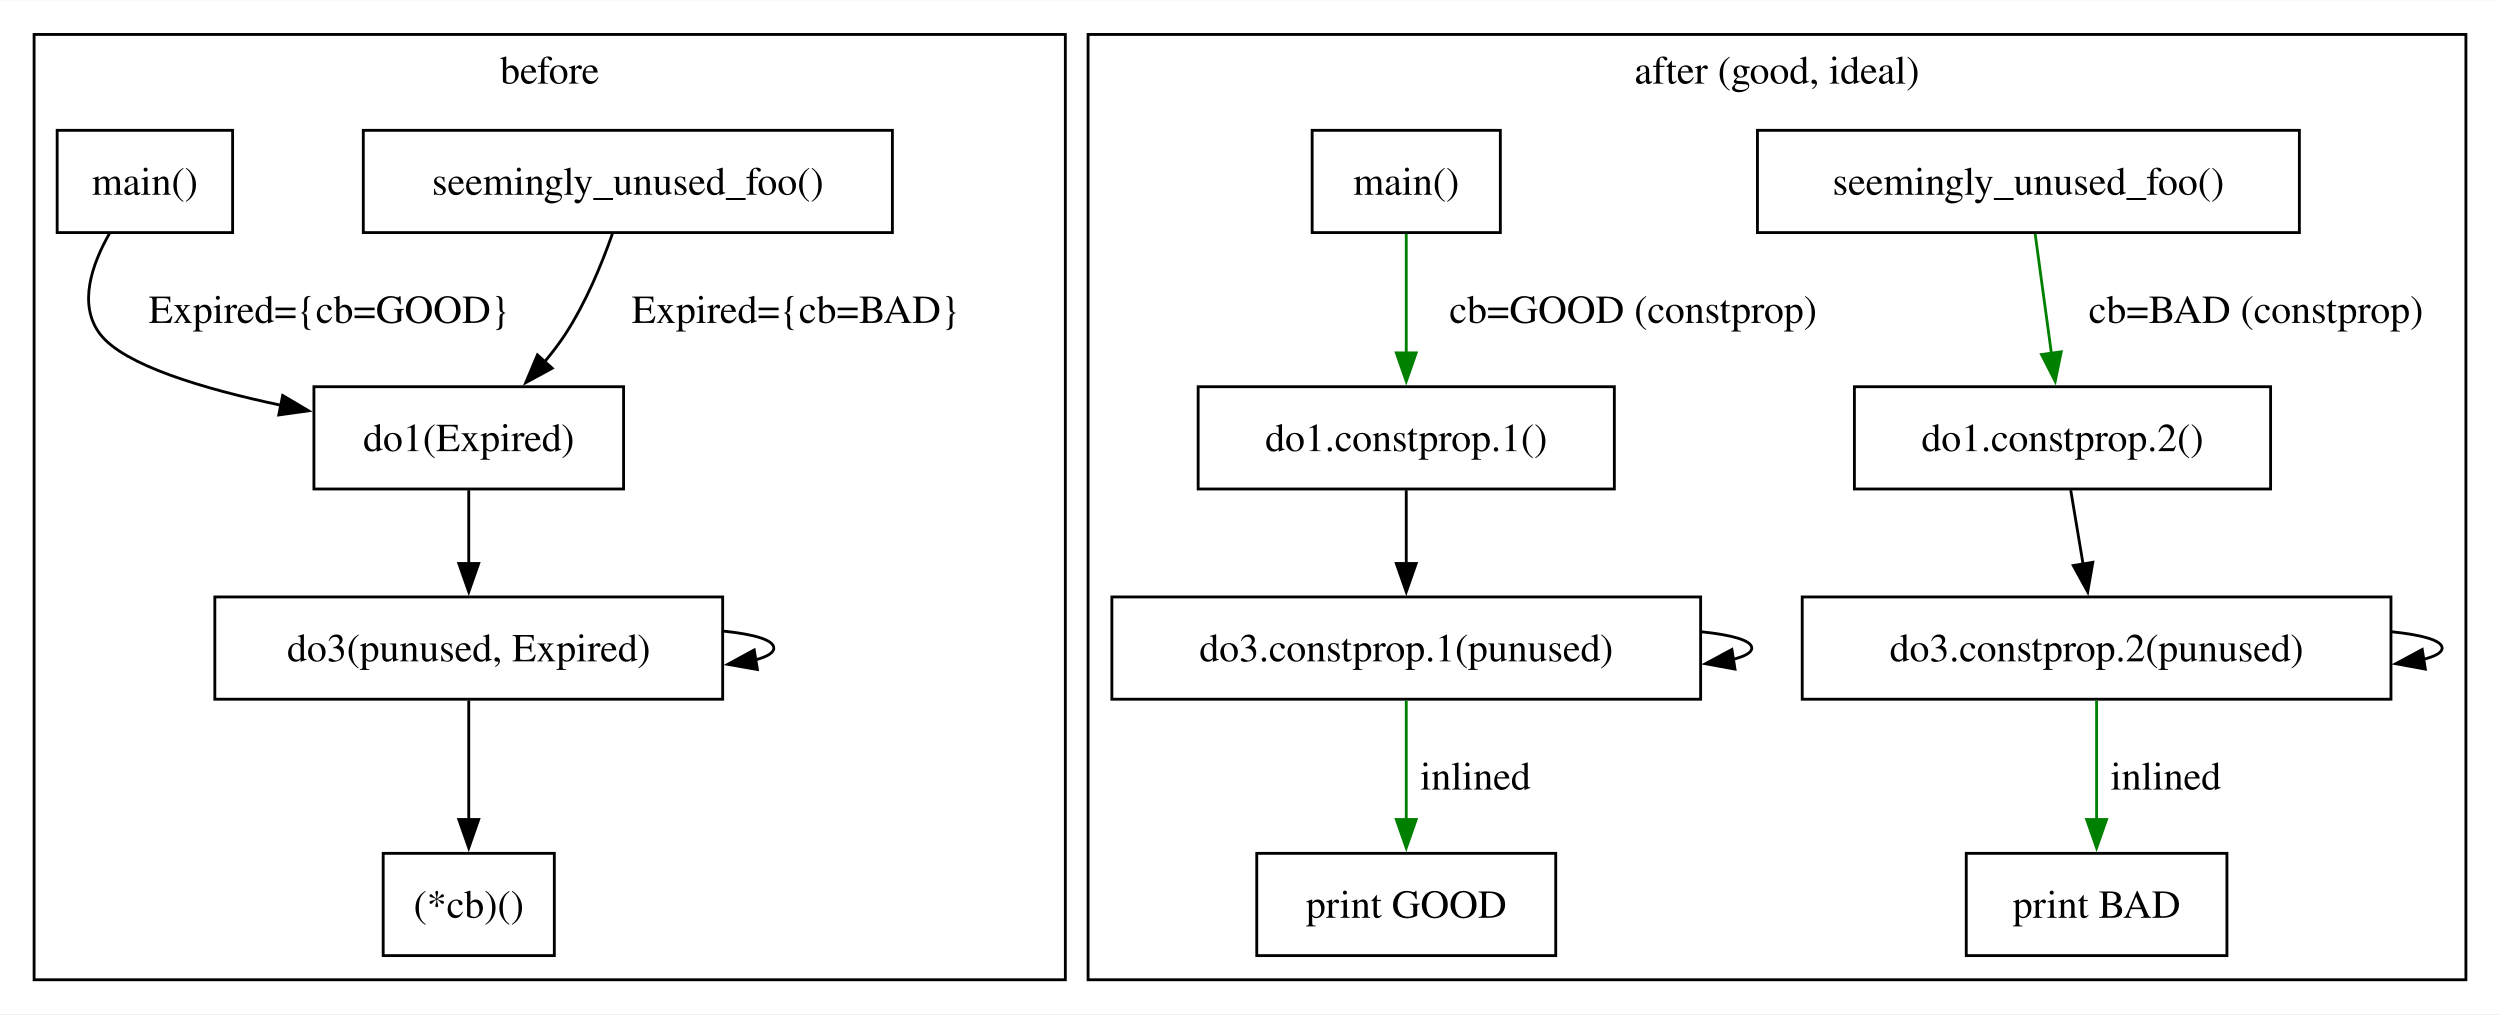
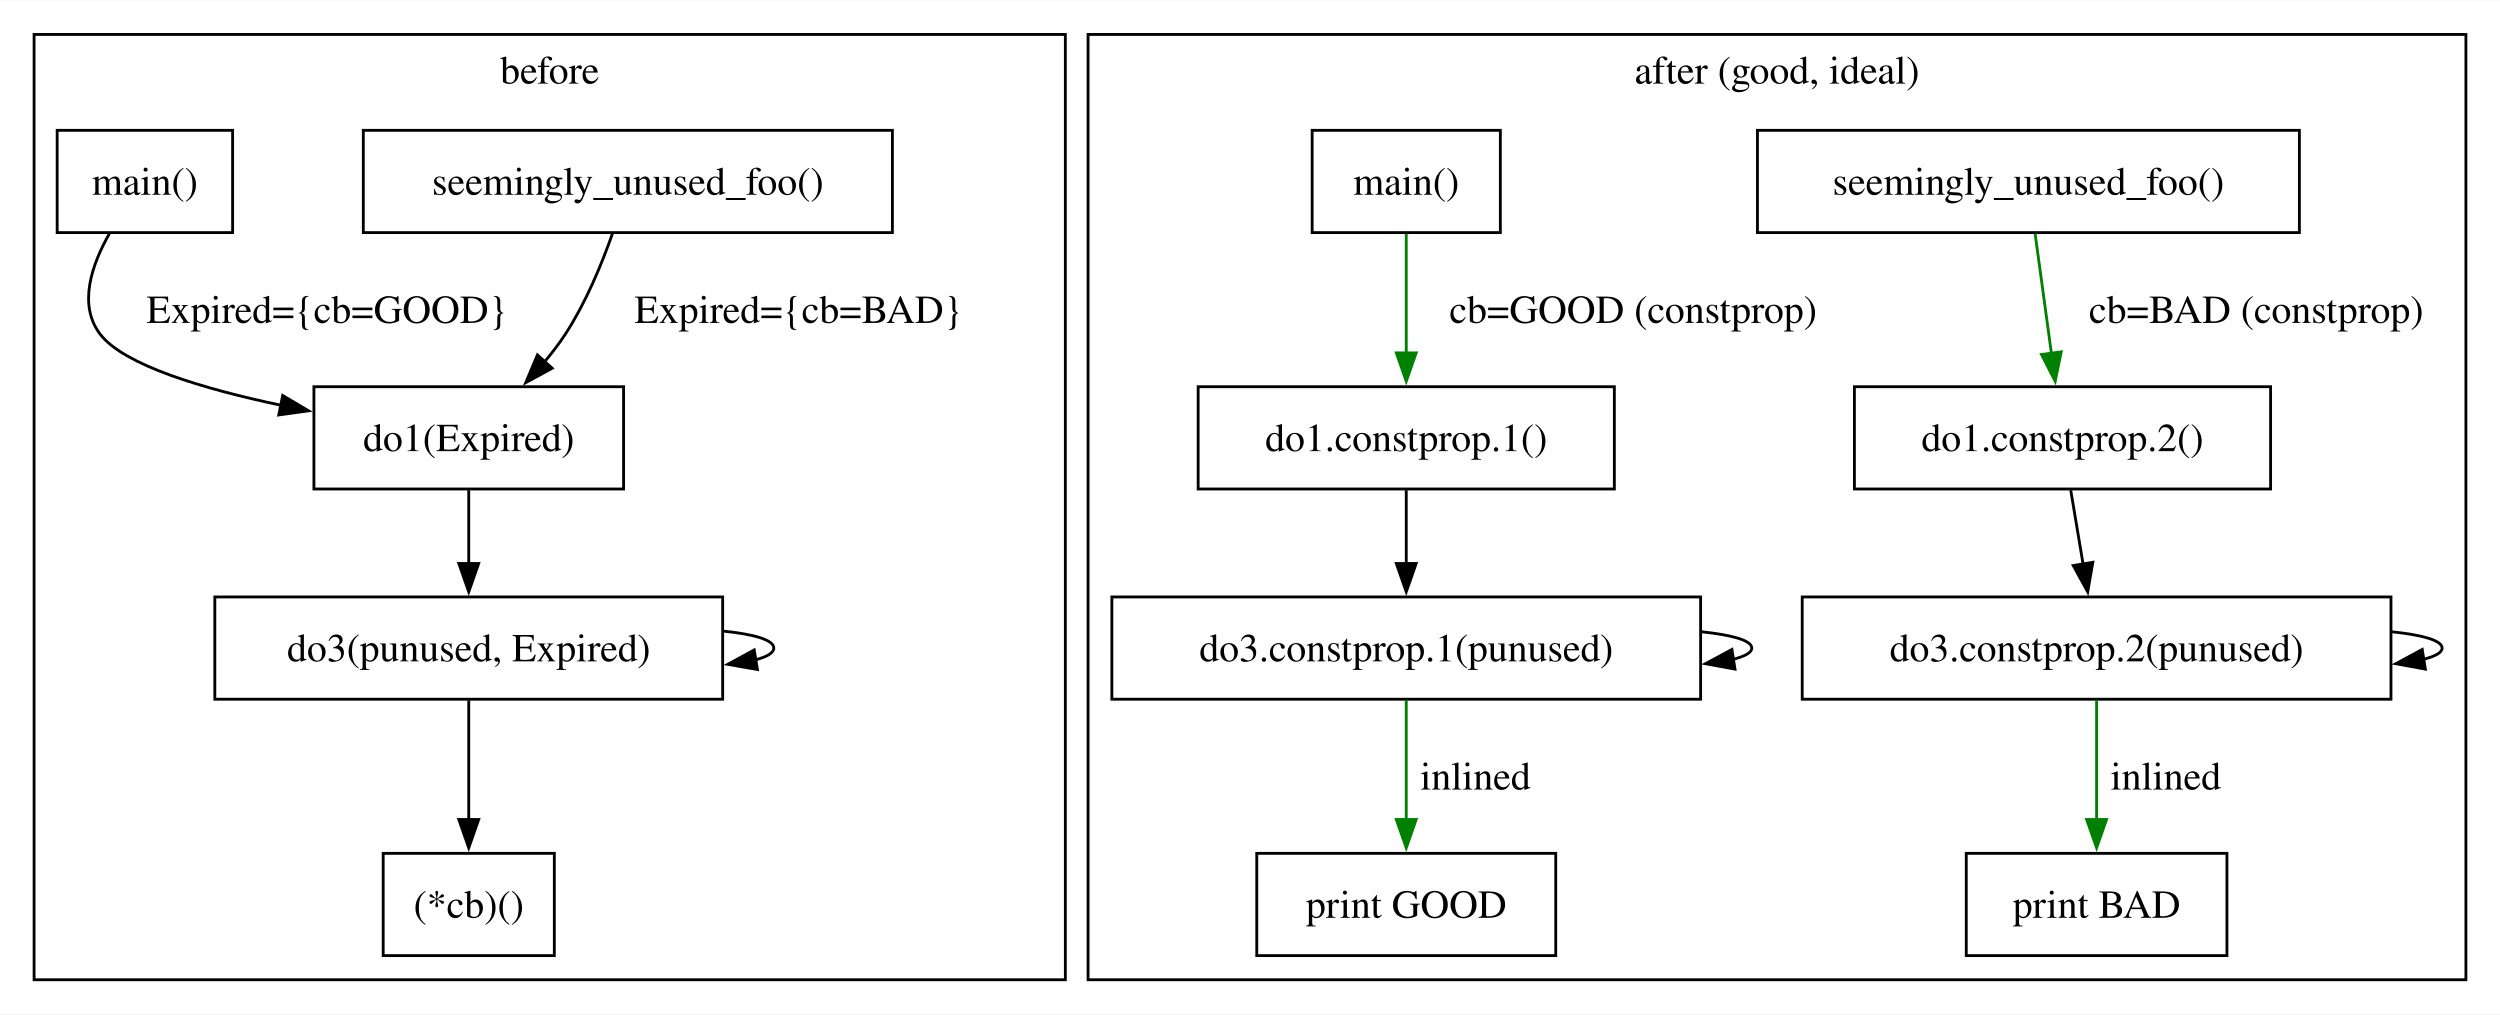
<svg xmlns="http://www.w3.org/2000/svg" width="880pt" height="357pt" viewBox="0.00 0.00 880.00 356.75">
  <g id="graph0" class="graph" transform="scale(1 1) rotate(0) translate(4 352.75)">
    <polygon fill="white" stroke="none" points="-4,4 -4,-352.75 876,-352.75 876,4 -4,4" />
    <g id="clust1" class="cluster">
      <polygon fill="none" stroke="black" points="8,-8 8,-340.75 371,-340.75 371,-8 8,-8" />
      <text text-anchor="middle" x="189.5" y="-323.45" font-family="Times,serif" font-size="14.00">before</text>
    </g>
    <g id="clust2" class="cluster">
      <polygon fill="none" stroke="black" points="379,-8 379,-340.75 864,-340.75 864,-8 379,-8" />
      <text text-anchor="middle" x="621.5" y="-323.45" font-family="Times,serif" font-size="14.00">after (good, ideal)</text>
    </g>
    <g id="node1" class="node">
      <polygon fill="none" stroke="black" points="16.12,-271 16.12,-307 77.88,-307 77.88,-271 16.12,-271" />
      <text text-anchor="middle" x="47" y="-284.32" font-family="Times,serif" font-size="14.00">main()</text>
    </g>
    <g id="node2" class="node">
      <polygon fill="none" stroke="black" points="106.5,-180.75 106.5,-216.75 215.5,-216.75 215.5,-180.75 106.5,-180.75" />
      <text text-anchor="middle" x="161" y="-194.07" font-family="Times,serif" font-size="14.00">do1(Expired)</text>
    </g>
    <g id="edge1" class="edge">
      <path fill="none" stroke="black" d="M34.66,-270.91C28.3,-259.82 23.36,-245.58 31.25,-235.25 39.54,-224.39 67.34,-216.04 95.09,-210.18" />
      <polygon fill="black" stroke="black" points="95.5,-213.67 104.61,-208.27 94.12,-206.81 95.5,-213.67" />
-       <text text-anchor="middle" x="111.88" y="-239.2" font-family="Times,serif" font-size="14.00">Expired={cb=GOOD}</text>
+       <text text-anchor="middle" x="111.12" y="-239.2" font-family="Times,serif" font-size="14.00">Expired={cb=GOOD}</text>
    </g>
    <g id="node4" class="node">
      <polygon fill="none" stroke="black" points="71.62,-106.75 71.62,-142.75 250.38,-142.75 250.38,-106.75 71.62,-106.75" />
      <text text-anchor="middle" x="161" y="-120.08" font-family="Times,serif" font-size="14.00">do3(punused, Expired)</text>
    </g>
    <g id="edge3" class="edge">
      <path fill="none" stroke="black" d="M161,-180.32C161,-172.54 161,-163.16 161,-154.39" />
      <polygon fill="black" stroke="black" points="164.5,-154.53 161,-144.53 157.5,-154.53 164.5,-154.53" />
    </g>
    <g id="node3" class="node">
      <polygon fill="none" stroke="black" points="123.88,-271 123.88,-307 310.12,-307 310.12,-271 123.88,-271" />
      <text text-anchor="middle" x="217" y="-284.32" font-family="Times,serif" font-size="14.00">seemingly_unused_foo()</text>
    </g>
    <g id="edge2" class="edge">
      <path fill="none" stroke="black" d="M211.56,-270.57C207.8,-259.89 202.17,-246.21 195,-235.25 192.83,-231.94 190.33,-228.66 187.69,-225.51" />
      <polygon fill="black" stroke="black" points="190.37,-223.25 181.06,-218.19 185.18,-227.95 190.37,-223.25" />
-       <text text-anchor="middle" x="276.12" y="-239.2" font-family="Times,serif" font-size="14.00">Expired={cb=BAD}</text>
+       <text text-anchor="middle" x="277.1" y="-239.2" font-family="Times,serif" font-size="14.00">Expired={cb=BAD}</text>
    </g>
    <g id="edge4" class="edge">
      <path fill="none" stroke="black" d="M250.68,-130.71C261.38,-129.63 268.38,-127.64 268.38,-124.75 268.38,-123.08 266.04,-121.71 262,-120.64" />
      <polygon fill="black" stroke="black" points="262.61,-117.2 252.17,-119.03 261.48,-124.1 262.61,-117.2" />
    </g>
    <g id="node5" class="node">
      <polygon fill="none" stroke="black" points="130.88,-16.5 130.88,-52.5 191.12,-52.5 191.12,-16.5 130.88,-16.5" />
      <text text-anchor="middle" x="161" y="-29.82" font-family="Times,serif" font-size="14.00">(*cb)()</text>
    </g>
    <g id="edge5" class="edge">
      <path fill="none" stroke="black" d="M161,-106.31C161,-94.35 161,-78.19 161,-64.33" />
      <polygon fill="black" stroke="black" points="164.5,-64.41 161,-54.41 157.5,-64.41 164.5,-64.41" />
    </g>
    <g id="node6" class="node">
      <polygon fill="none" stroke="black" points="457.88,-271 457.88,-307 524.12,-307 524.12,-271 457.88,-271" />
      <text text-anchor="middle" x="491" y="-284.32" font-family="Times,serif" font-size="14.00">main() </text>
    </g>
    <g id="node7" class="node">
      <polygon fill="none" stroke="black" points="417.75,-180.75 417.75,-216.75 564.25,-216.75 564.25,-180.75 417.75,-180.75" />
      <text text-anchor="middle" x="491" y="-194.07" font-family="Times,serif" font-size="14.00">do1.constprop.1() </text>
    </g>
    <g id="edge6" class="edge">
      <path fill="none" stroke="green" d="M491,-270.56C491,-258.6 491,-242.44 491,-228.58" />
      <polygon fill="green" stroke="green" points="494.5,-228.66 491,-218.66 487.5,-228.66 494.5,-228.66" />
      <text text-anchor="middle" x="570.88" y="-239.2" font-family="Times,serif" font-size="14.00">cb=GOOD (constprop)</text>
    </g>
    <g id="node10" class="node">
      <polygon fill="none" stroke="black" points="387.38,-106.75 387.38,-142.75 594.62,-142.75 594.62,-106.75 387.38,-106.75" />
      <text text-anchor="middle" x="491" y="-120.08" font-family="Times,serif" font-size="14.00">do3.constprop.1(punused) </text>
    </g>
    <g id="edge8" class="edge">
      <path fill="none" stroke="black" d="M491,-180.32C491,-172.54 491,-163.16 491,-154.39" />
      <polygon fill="black" stroke="black" points="494.5,-154.53 491,-144.53 487.5,-154.53 494.5,-154.53" />
    </g>
    <g id="node8" class="node">
      <polygon fill="none" stroke="black" points="614.62,-271 614.62,-307 805.38,-307 805.38,-271 614.62,-271" />
      <text text-anchor="middle" x="710" y="-284.32" font-family="Times,serif" font-size="14.00">seemingly_unused_foo() </text>
    </g>
    <g id="node9" class="node">
      <polygon fill="none" stroke="black" points="648.75,-180.75 648.75,-216.75 795.25,-216.75 795.25,-180.75 648.75,-180.75" />
      <text text-anchor="middle" x="722" y="-194.07" font-family="Times,serif" font-size="14.00">do1.constprop.2() </text>
    </g>
    <g id="edge7" class="edge">
      <path fill="none" stroke="green" d="M712.37,-270.56C714.01,-258.48 716.24,-242.11 718.14,-228.16" />
      <polygon fill="green" stroke="green" points="721.55,-229.03 719.43,-218.65 714.61,-228.09 721.55,-229.03" />
-       <text text-anchor="middle" x="790.12" y="-239.2" font-family="Times,serif" font-size="14.00">cb=BAD (constprop)</text>
+       <text text-anchor="middle" x="790.2" y="-239.2" font-family="Times,serif" font-size="14.00">cb=BAD (constprop)</text>
    </g>
    <g id="node11" class="node">
      <polygon fill="none" stroke="black" points="630.38,-106.75 630.38,-142.75 837.62,-142.75 837.62,-106.75 630.38,-106.75" />
      <text text-anchor="middle" x="734" y="-120.08" font-family="Times,serif" font-size="14.00">do3.constprop.2(punused) </text>
    </g>
    <g id="edge9" class="edge">
      <path fill="none" stroke="black" d="M724.9,-180.32C726.22,-172.45 727.8,-162.95 729.28,-154.09" />
      <polygon fill="black" stroke="black" points="732.68,-154.95 730.87,-144.51 725.78,-153.8 732.68,-154.95" />
    </g>
    <g id="edge10" class="edge">
      <path fill="none" stroke="black" d="M594.81,-130.5C605.67,-129.38 612.62,-127.46 612.62,-124.75 612.62,-123.14 610.17,-121.81 605.9,-120.76" />
      <polygon fill="black" stroke="black" points="606.72,-117.35 596.3,-119.24 605.63,-124.26 606.72,-117.35" />
    </g>
    <g id="node12" class="node">
      <polygon fill="none" stroke="black" points="438.38,-16.5 438.38,-52.5 543.62,-52.5 543.62,-16.5 438.38,-16.5" />
      <text text-anchor="middle" x="491" y="-29.82" font-family="Times,serif" font-size="14.00">print GOOD </text>
    </g>
    <g id="edge12" class="edge">
      <path fill="none" stroke="green" d="M491,-106.31C491,-94.35 491,-78.19 491,-64.33" />
      <polygon fill="green" stroke="green" points="494.5,-64.41 491,-54.41 487.5,-64.41 494.5,-64.41" />
      <text text-anchor="middle" x="515.38" y="-74.95" font-family="Times,serif" font-size="14.00">inlined</text>
    </g>
    <g id="edge11" class="edge">
      <path fill="none" stroke="black" d="M837.81,-130.5C848.67,-129.38 855.62,-127.46 855.62,-124.75 855.62,-123.14 853.17,-121.81 848.9,-120.76" />
      <polygon fill="black" stroke="black" points="849.72,-117.35 839.3,-119.24 848.63,-124.26 849.72,-117.35" />
    </g>
    <g id="node13" class="node">
      <polygon fill="none" stroke="black" points="688.12,-16.5 688.12,-52.5 779.88,-52.5 779.88,-16.5 688.12,-16.5" />
      <text text-anchor="middle" x="734" y="-29.82" font-family="Times,serif" font-size="14.00">print BAD </text>
    </g>
    <g id="edge13" class="edge">
      <path fill="none" stroke="green" d="M734,-106.31C734,-94.35 734,-78.19 734,-64.33" />
      <polygon fill="green" stroke="green" points="737.5,-64.41 734,-54.41 730.5,-64.41 737.5,-64.41" />
      <text text-anchor="middle" x="758.38" y="-74.95" font-family="Times,serif" font-size="14.00">inlined</text>
    </g>
  </g>
</svg>
